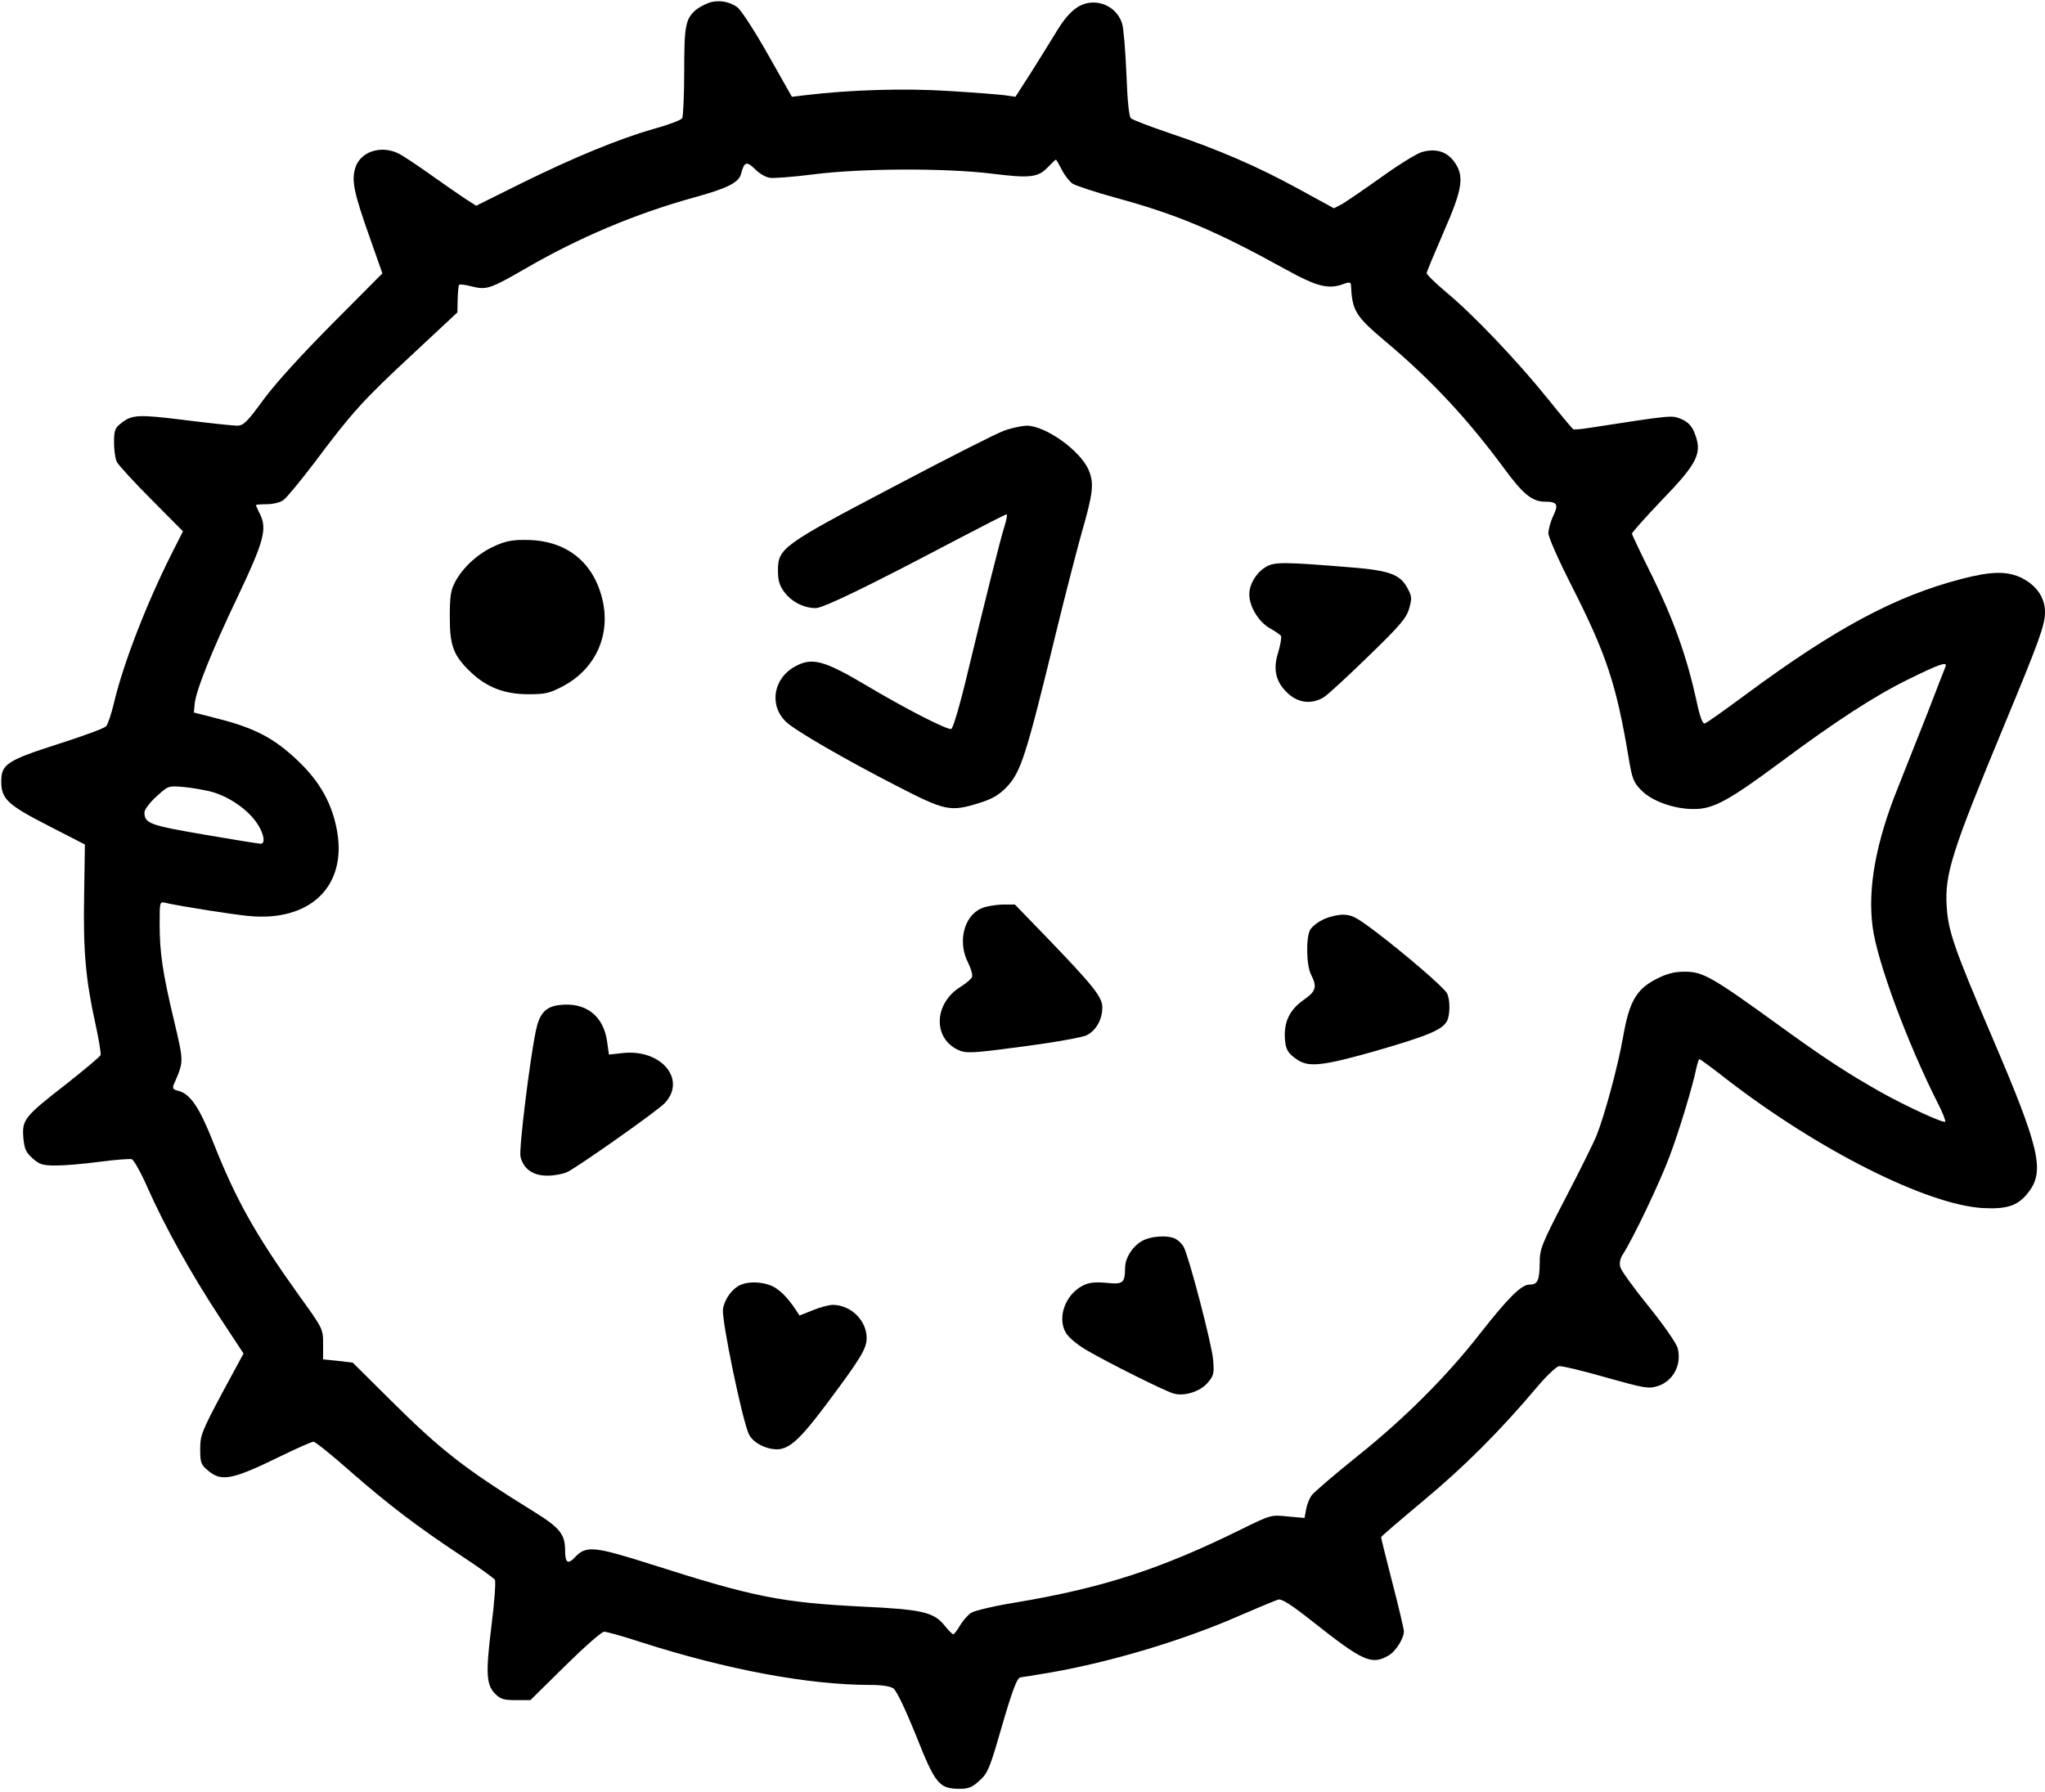
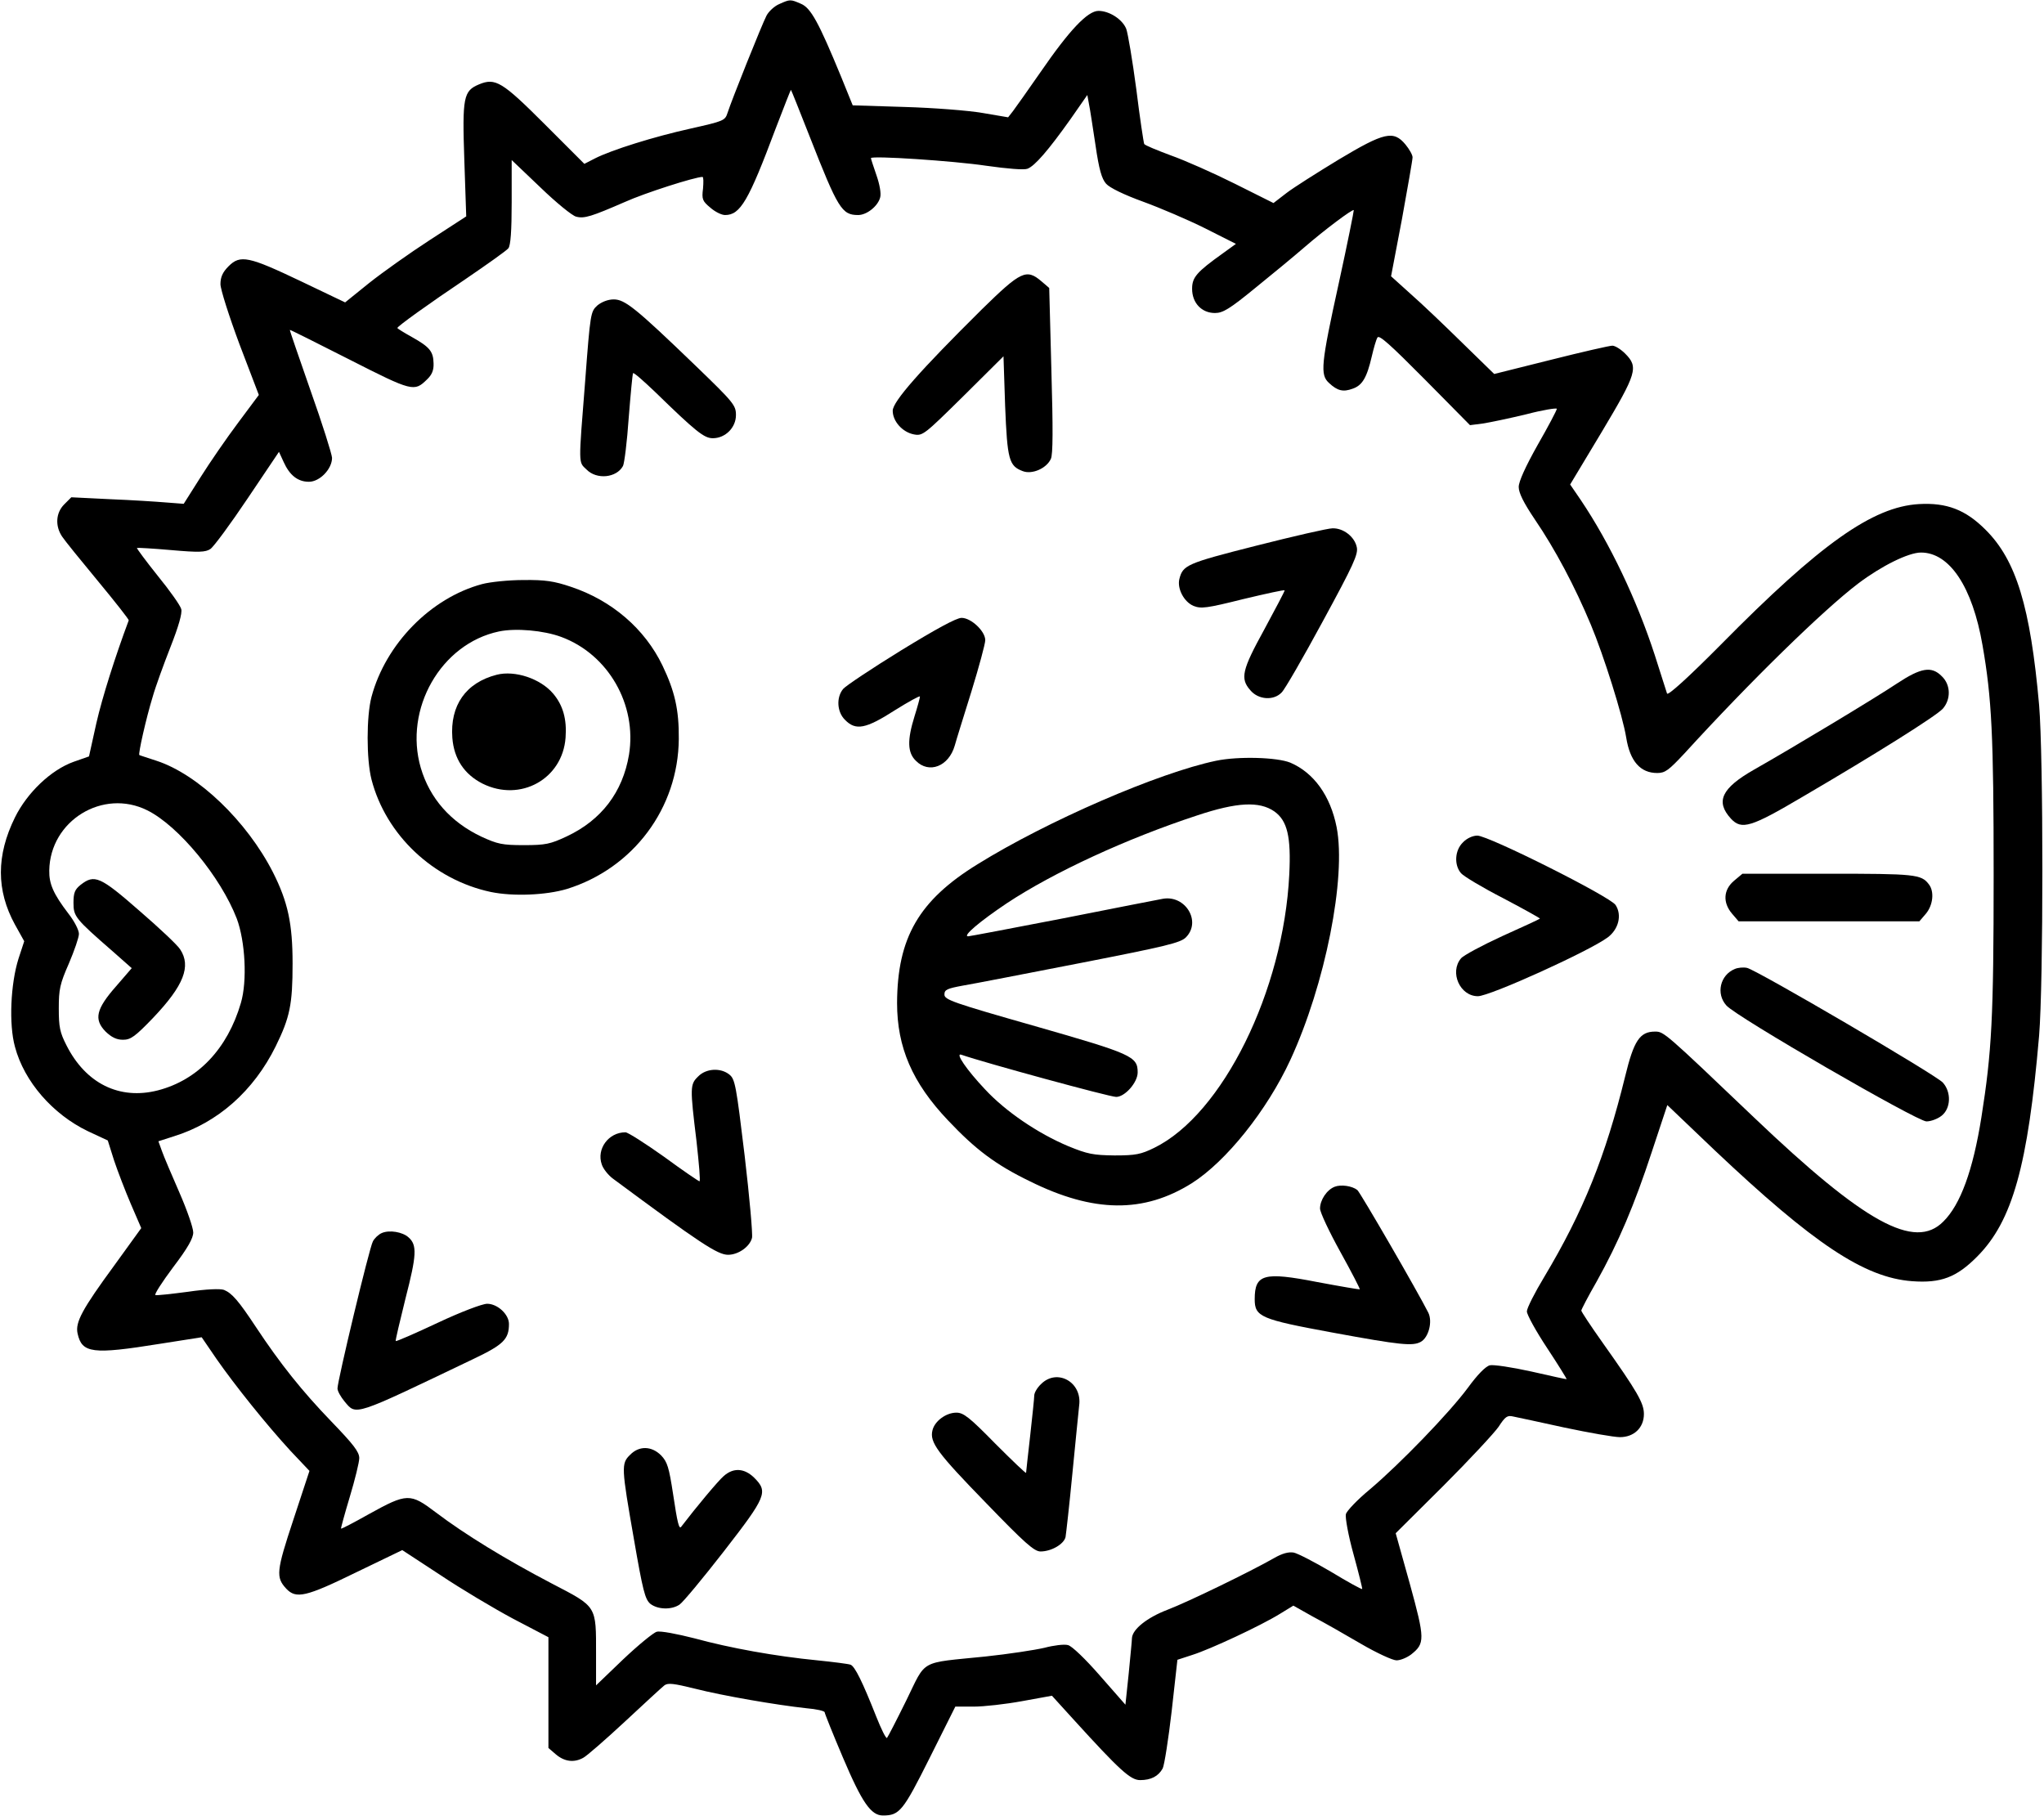
- <svg xmlns="http://www.w3.org/2000/svg" version="1.0" width="807pt" height="707pt" viewBox="0 0 807 707" preserveAspectRatio="xMidYMid meet">
-   <g transform="translate(0,707) scale(0.1,-0.1)" fill="#000000" stroke="none">
-     <path d="M2795 7058 c-16 -6 -38 -18 -49 -27 -41 -36 -46 -63 -46 -243 0 -95 -4 -179 -8 -185 -5 -7 -55 -26 -113 -42 -137 -39 -314 -112 -527 -217 l-173 -86 -42 27 c-23 15 -85 58 -137 95 -52 37 -109 75 -127 84 -70 35 -154 7 -172 -60 -14 -49 -3 -99 58 -271 l50 -142 -197 -198 c-121 -122 -226 -237 -272 -300 -66 -90 -79 -103 -105 -103 -16 0 -109 10 -205 22 -184 23 -210 22 -253 -13 -23 -18 -27 -28 -27 -75 0 -31 5 -65 11 -77 6 -12 67 -79 136 -148 l125 -126 -45 -89 c-100 -199 -190 -432 -227 -587 -10 -43 -24 -85 -31 -93 -6 -8 -91 -39 -188 -70 -203 -65 -226 -80 -226 -148 0 -69 24 -92 186 -175 l144 -74 -3 -201 c-4 -220 6 -331 44 -504 14 -63 23 -120 21 -126 -3 -7 -64 -58 -135 -114 -166 -129 -175 -141 -170 -211 4 -45 10 -59 37 -83 27 -24 39 -28 94 -28 34 0 112 7 172 15 61 8 117 12 125 10 8 -3 37 -54 63 -114 68 -153 170 -336 282 -507 l96 -146 -86 -159 c-79 -149 -85 -164 -85 -218 0 -54 3 -62 31 -85 53 -45 95 -37 289 58 63 31 121 56 127 56 7 0 72 -52 143 -115 153 -134 268 -221 440 -335 69 -45 128 -88 133 -95 4 -8 -2 -91 -14 -185 -23 -187 -20 -230 16 -266 20 -20 34 -24 81 -24 l57 0 137 135 c75 74 144 135 154 135 10 0 75 -18 145 -41 340 -109 662 -169 906 -169 45 0 78 -5 91 -14 12 -9 47 -82 89 -186 76 -192 91 -210 173 -210 34 0 49 6 78 33 32 29 40 49 83 198 47 162 65 209 79 209 4 0 57 9 117 19 241 42 528 128 750 226 72 31 139 59 150 62 14 3 53 -22 135 -87 200 -158 233 -173 301 -133 28 17 59 67 59 95 0 8 -20 94 -45 190 -25 97 -45 178 -45 181 0 3 76 68 168 145 160 133 301 274 447 447 37 44 76 81 87 83 10 2 94 -18 184 -44 150 -42 169 -46 204 -35 63 19 98 86 80 152 -6 19 -57 93 -115 164 -58 72 -108 141 -111 154 -4 15 -1 34 10 50 41 64 147 286 184 386 39 103 92 279 107 353 4 17 9 32 11 32 3 0 51 -35 107 -79 365 -282 792 -496 1012 -509 97 -5 140 10 180 63 65 84 44 174 -145 615 -149 348 -172 415 -178 513 -8 128 21 218 228 717 137 330 160 393 160 444 0 56 -32 104 -90 134 -58 29 -121 28 -240 -3 -261 -68 -498 -195 -852 -457 -81 -60 -153 -111 -160 -113 -9 -4 -20 25 -35 97 -37 167 -89 313 -173 484 -44 88 -80 164 -80 168 0 4 52 63 116 130 146 151 164 189 129 272 -10 24 -25 39 -50 50 -38 16 -34 16 -365 -35 -30 -5 -58 -7 -62 -5 -4 3 -51 59 -104 125 -117 145 -289 326 -396 415 -43 36 -78 70 -78 76 0 5 30 77 66 160 77 175 84 224 41 282 -30 39 -72 51 -126 36 -20 -6 -92 -50 -161 -100 -69 -49 -139 -97 -155 -106 l-31 -16 -139 76 c-164 90 -320 157 -511 221 -77 26 -144 52 -151 58 -8 8 -14 69 -18 177 -4 91 -11 179 -17 197 -15 49 -61 83 -113 83 -56 0 -99 -35 -151 -123 -21 -34 -64 -104 -97 -156 l-60 -93 -41 6 c-23 3 -123 11 -223 17 -172 11 -387 5 -568 -17 l-50 -6 -95 168 c-52 92 -106 175 -120 185 -32 24 -77 31 -115 17z m1395 -658 c11 -22 31 -47 43 -55 13 -8 88 -33 168 -55 246 -67 395 -130 674 -284 125 -69 169 -79 229 -56 19 7 26 6 27 -3 5 -104 17 -124 137 -225 180 -151 325 -307 470 -504 73 -99 109 -128 159 -128 48 0 54 -11 33 -55 -11 -22 -19 -53 -20 -68 0 -17 40 -107 95 -215 134 -265 173 -382 221 -667 15 -91 20 -103 53 -136 41 -41 127 -72 203 -72 78 -1 137 31 346 186 215 160 372 262 503 326 124 61 156 72 146 49 -3 -7 -35 -89 -71 -183 -37 -93 -89 -224 -115 -290 -88 -217 -122 -402 -101 -555 18 -135 135 -452 257 -694 19 -37 32 -70 29 -73 -7 -7 -156 62 -251 115 -137 77 -234 141 -417 274 -249 180 -288 203 -358 203 -44 0 -71 -7 -116 -30 -77 -40 -105 -89 -129 -228 -20 -113 -71 -303 -104 -387 -12 -30 -68 -143 -124 -250 -94 -182 -101 -199 -101 -255 -1 -70 -8 -85 -41 -85 -32 0 -86 -55 -195 -194 -130 -167 -297 -334 -482 -482 -92 -74 -174 -144 -182 -156 -9 -12 -19 -37 -22 -56 l-6 -33 -67 6 c-65 7 -67 6 -181 -50 -320 -158 -548 -232 -894 -290 -82 -13 -160 -32 -173 -40 -14 -9 -34 -32 -45 -51 -11 -19 -23 -34 -26 -34 -4 0 -19 15 -34 34 -43 53 -87 64 -323 75 -321 16 -431 38 -829 165 -229 73 -263 77 -306 31 -29 -31 -40 -24 -40 26 0 63 -21 89 -117 149 -281 174 -371 244 -579 451 l-142 141 -58 7 -59 6 0 60 c0 60 0 61 -97 195 -172 241 -247 375 -338 605 -53 134 -89 188 -137 200 -19 4 -23 10 -18 23 41 95 41 87 2 253 -45 189 -57 268 -57 383 0 86 0 88 22 83 44 -11 263 -46 328 -52 240 -24 387 113 351 330 -18 109 -67 199 -156 283 -91 87 -167 127 -305 163 l-105 27 3 32 c4 52 68 212 170 425 103 217 117 267 88 326 -9 17 -16 34 -16 36 0 1 19 3 43 3 23 0 53 7 65 16 13 9 67 75 122 147 148 198 192 247 387 428 l178 166 1 52 c1 28 3 54 6 57 3 3 26 0 52 -7 56 -14 72 -8 206 69 213 124 436 218 670 283 128 35 175 58 184 92 13 49 22 52 55 20 16 -17 43 -33 60 -35 16 -2 94 4 172 14 189 24 517 25 700 3 153 -19 185 -16 224 25 16 17 30 30 32 30 1 0 12 -18 23 -40z m-3355 -2455 c66 -18 137 -66 175 -118 30 -41 40 -87 19 -87 -7 0 -107 16 -223 36 -216 37 -236 44 -236 88 0 10 21 39 47 62 47 43 47 43 107 38 34 -3 84 -12 111 -19z" />
-     <path d="M3962 5370 c-29 -10 -226 -110 -438 -222 -438 -230 -454 -242 -454 -330 0 -40 6 -59 26 -86 29 -38 77 -62 123 -62 30 0 211 88 556 270 105 55 193 100 197 100 4 0 0 -21 -8 -47 -18 -57 -72 -274 -145 -576 -31 -131 -58 -221 -65 -224 -15 -5 -178 78 -339 174 -162 96 -210 109 -275 74 -88 -46 -107 -154 -38 -220 34 -33 230 -147 435 -252 194 -100 212 -104 328 -68 49 15 76 31 105 60 59 61 78 121 199 619 33 135 78 310 100 389 45 156 49 194 27 246 -33 77 -170 175 -245 175 -20 -1 -60 -9 -89 -20z" />
-     <path d="M1950 4914 c-64 -29 -123 -83 -153 -139 -18 -33 -22 -56 -22 -140 0 -114 14 -152 82 -217 62 -60 134 -88 227 -88 69 0 85 4 138 32 130 69 190 205 154 347 -37 147 -146 230 -301 230 -54 1 -82 -5 -125 -25z" />
-     <path d="M4993 4831 c-37 -23 -63 -68 -63 -107 0 -48 37 -108 80 -133 22 -12 42 -26 45 -31 3 -6 -2 -34 -11 -65 -22 -69 -9 -119 41 -164 42 -37 94 -41 140 -12 17 11 96 84 177 163 123 119 149 150 159 187 11 39 11 47 -7 80 -28 53 -70 69 -214 81 -279 23 -312 23 -347 1z" />
-     <path d="M3873 3485 c-70 -30 -95 -134 -52 -216 11 -23 18 -47 15 -55 -3 -7 -23 -25 -46 -39 -107 -67 -109 -207 -4 -251 29 -12 59 -10 253 16 122 16 235 36 251 45 36 19 60 62 60 109 0 41 -35 85 -222 279 l-123 127 -50 0 c-27 -1 -65 -7 -82 -15z" />
-     <path d="M5218 3439 c-21 -10 -42 -28 -48 -39 -17 -32 -15 -141 4 -177 24 -47 19 -65 -25 -96 -55 -38 -79 -81 -79 -142 1 -54 10 -72 52 -99 45 -29 102 -22 313 38 200 58 257 82 275 116 13 24 13 86 0 110 -12 23 -168 157 -283 244 -77 58 -93 66 -130 66 -23 -1 -59 -10 -79 -21z" />
-     <path d="M2205 3103 c-53 -7 -77 -34 -91 -104 -24 -117 -67 -467 -60 -494 12 -49 49 -75 106 -75 28 0 64 7 80 15 50 26 359 244 384 272 86 93 -15 213 -165 197 l-56 -6 -7 50 c-14 104 -86 159 -191 145z" />
-     <path d="M4503 2170 c-35 -21 -63 -66 -63 -102 -1 -62 -7 -68 -74 -61 -47 4 -70 1 -93 -11 -69 -35 -102 -126 -67 -186 11 -19 46 -48 84 -70 86 -50 308 -161 342 -170 41 -12 105 8 134 43 24 28 26 37 21 92 -5 60 -95 405 -116 444 -6 11 -20 25 -31 31 -31 17 -102 12 -137 -10z" />
-     <path d="M2925 2000 c-35 -14 -66 -57 -72 -97 -6 -43 78 -447 103 -495 16 -32 66 -58 110 -58 48 0 91 39 193 175 137 183 161 222 161 264 0 70 -63 131 -134 131 -14 0 -49 -9 -78 -21 l-53 -21 -15 23 c-33 50 -66 82 -97 95 -36 15 -87 17 -118 4z" />
+ <svg xmlns="http://www.w3.org/2000/svg" version="1.0" width="751pt" height="667pt" viewBox="0 0 751 667" preserveAspectRatio="xMidYMid meet">
+   <g transform="translate(0,667) scale(0.1,-0.1)" fill="#000000" stroke="none">
+     <path d="M2863 6655 c-17 -7 -39 -27 -47 -43 -17 -33 -128 -310 -143 -357 -9 -28 -14 -30 -134 -57 -136 -30 -292 -79 -353 -110 l-39 -20 -146 146 c-156 156 -181 171 -241 146 -57 -24 -62 -46 -54 -278 l7 -207 -134 -87 c-74 -48 -174 -119 -223 -158 l-88 -71 -161 77 c-193 92 -224 99 -267 56 -22 -22 -30 -40 -30 -66 0 -19 32 -119 70 -221 l71 -186 -76 -102 c-42 -56 -104 -146 -138 -200 l-62 -98 -65 5 c-36 3 -129 9 -206 12 l-142 7 -26 -26 c-31 -31 -34 -79 -8 -118 9 -14 69 -88 132 -164 63 -76 114 -141 113 -144 -50 -134 -97 -282 -119 -378 l-27 -122 -57 -20 c-83 -30 -170 -113 -215 -204 -69 -140 -69 -268 0 -394 l34 -61 -21 -64 c-29 -92 -36 -241 -13 -324 34 -128 139 -248 268 -310 l73 -34 23 -73 c13 -39 41 -112 62 -161 l38 -88 -99 -137 c-118 -161 -144 -209 -135 -250 16 -73 54 -78 303 -38 l153 24 54 -79 c69 -99 183 -241 272 -338 l70 -74 -59 -179 c-63 -190 -65 -212 -26 -254 36 -38 72 -30 256 60 l170 82 139 -91 c76 -51 197 -123 268 -161 l130 -68 0 -203 0 -204 28 -24 c31 -26 66 -31 100 -12 12 6 81 66 152 132 72 67 137 127 146 134 13 10 35 7 112 -12 102 -26 299 -60 410 -72 37 -3 67 -10 67 -15 0 -4 30 -79 67 -166 70 -165 103 -213 147 -213 61 0 74 16 172 212 l94 188 68 0 c37 0 117 9 177 20 l110 20 80 -88 c170 -187 209 -222 244 -222 40 0 67 14 83 43 6 12 21 107 33 211 l21 188 55 18 c64 20 251 107 322 151 l49 30 71 -40 c40 -21 119 -66 177 -100 58 -34 117 -61 131 -61 15 0 38 10 53 21 52 41 52 56 -4 260 l-52 186 175 174 c96 96 187 194 203 217 24 37 32 43 53 38 14 -3 100 -21 190 -41 90 -19 181 -35 203 -35 52 0 88 35 88 85 0 40 -24 82 -151 261 -44 62 -79 115 -79 119 0 4 25 52 56 106 81 145 139 282 203 477 l57 172 174 -166 c364 -344 550 -468 725 -481 106 -8 164 14 240 91 129 130 186 333 227 811 16 193 16 1027 0 1215 -32 360 -84 532 -197 644 -73 73 -142 100 -245 94 -169 -10 -361 -145 -727 -516 -118 -119 -195 -189 -198 -180 -2 7 -23 71 -45 141 -66 203 -165 411 -272 570 l-39 57 116 193 c129 216 136 238 86 288 -16 16 -37 29 -47 29 -10 0 -111 -23 -226 -52 l-208 -52 -118 115 c-64 63 -149 144 -189 179 l-72 65 40 210 c21 116 39 218 39 227 0 9 -12 30 -26 47 -44 53 -78 45 -245 -55 -79 -48 -166 -103 -192 -123 l-48 -37 -142 71 c-78 39 -184 86 -235 104 -51 19 -95 37 -98 42 -2 4 -16 95 -29 201 -14 106 -31 206 -37 222 -14 35 -62 66 -102 66 -40 0 -107 -71 -213 -225 -46 -66 -91 -130 -101 -143 l-18 -23 -94 16 c-52 9 -181 19 -286 22 l-191 6 -43 106 c-82 199 -111 252 -147 267 -39 17 -40 17 -80 -1z m112 -487 c104 -265 118 -288 178 -288 32 0 73 33 81 65 4 14 -2 48 -14 82 -11 32 -20 59 -20 62 0 10 304 -10 424 -28 78 -11 138 -16 151 -11 27 10 77 68 158 182 l62 89 6 -33 c4 -18 14 -86 24 -151 13 -90 23 -124 39 -142 13 -15 67 -41 136 -66 63 -23 166 -67 228 -98 l113 -57 -47 -34 c-98 -70 -114 -89 -114 -131 0 -52 35 -89 84 -89 29 0 54 15 148 92 62 50 143 117 180 149 75 65 178 142 182 137 1 -1 -23 -122 -55 -268 -66 -300 -69 -337 -36 -367 31 -29 52 -34 87 -21 35 12 52 40 70 118 7 30 16 62 21 70 6 11 47 -26 174 -154 l166 -168 47 6 c26 4 98 19 160 34 61 16 112 24 112 20 0 -5 -31 -64 -70 -132 -45 -80 -70 -135 -70 -155 0 -22 18 -58 59 -119 75 -110 147 -246 206 -387 47 -112 117 -334 130 -415 14 -87 52 -130 114 -130 29 0 42 10 100 72 241 264 509 526 638 624 86 65 185 114 231 114 105 0 189 -126 226 -340 34 -194 41 -332 41 -845 0 -525 -7 -650 -45 -890 -31 -195 -77 -321 -140 -383 -105 -106 -289 -5 -695 382 -329 314 -332 316 -364 316 -56 0 -78 -33 -110 -165 -72 -293 -154 -497 -297 -736 -35 -58 -64 -115 -64 -127 0 -12 33 -72 74 -134 41 -62 73 -114 72 -115 0 -1 -59 12 -129 28 -72 16 -140 26 -153 23 -16 -4 -46 -35 -81 -83 -69 -93 -249 -279 -360 -373 -46 -38 -85 -79 -88 -91 -3 -12 9 -79 28 -147 19 -69 33 -126 32 -128 -2 -2 -53 26 -114 63 -61 36 -123 68 -138 71 -19 3 -42 -3 -73 -21 -84 -48 -314 -160 -390 -189 -76 -29 -129 -72 -131 -104 0 -9 -6 -68 -12 -131 l-12 -114 -93 106 c-54 62 -104 110 -118 113 -14 4 -53 -1 -87 -10 -34 -8 -132 -23 -217 -32 -245 -25 -215 -8 -290 -161 -36 -73 -68 -135 -71 -138 -4 -3 -21 32 -39 77 -51 129 -79 186 -95 192 -8 3 -63 10 -122 16 -154 15 -320 45 -452 81 -63 16 -125 28 -138 24 -12 -3 -68 -49 -123 -101 l-100 -96 0 113 c0 182 5 174 -164 262 -168 88 -317 179 -424 260 -95 72 -106 72 -247 -6 -55 -31 -101 -55 -102 -53 -1 1 13 53 32 116 19 63 35 128 35 143 0 23 -22 51 -103 135 -107 111 -187 211 -277 347 -64 97 -88 124 -117 136 -14 5 -65 3 -133 -7 -61 -8 -115 -14 -119 -12 -5 2 24 47 65 102 54 71 74 107 74 128 0 17 -23 83 -51 147 -28 64 -57 132 -64 152 l-13 36 56 18 c162 50 294 167 375 331 52 106 62 153 62 304 0 146 -17 226 -72 335 -96 188 -275 360 -428 410 -33 11 -62 20 -63 21 -5 3 25 136 49 214 10 36 40 118 65 182 30 76 44 125 40 140 -3 13 -42 68 -86 122 -44 55 -78 101 -77 103 2 1 58 -2 126 -8 102 -9 126 -8 144 4 12 8 74 92 137 186 l115 171 17 -37 c22 -49 52 -73 93 -73 40 0 85 47 85 88 -1 15 -36 126 -79 247 -42 121 -77 221 -76 223 1 1 99 -48 219 -109 232 -118 238 -119 285 -73 18 17 25 34 24 59 -1 44 -14 60 -80 97 -29 16 -53 31 -53 33 0 6 114 88 251 180 79 54 150 104 157 113 8 11 12 62 12 170 l0 154 106 -101 c58 -56 117 -104 131 -107 30 -8 57 1 179 54 73 33 258 92 285 92 4 0 4 -19 2 -43 -5 -39 -2 -46 27 -70 17 -15 41 -27 54 -27 56 0 86 51 186 318 30 78 55 142 56 142 1 0 32 -78 69 -172z m-2434 -2475 c115 -57 270 -245 329 -398 31 -83 39 -229 15 -310 -49 -168 -158 -283 -305 -321 -141 -36 -265 25 -336 166 -24 47 -28 67 -28 135 0 70 4 90 37 165 20 47 37 96 37 109 0 14 -17 47 -39 75 -55 72 -71 109 -70 158 3 183 197 302 360 221z" />
+     <path d="M3607 5533 c-225 -223 -327 -338 -327 -372 0 -39 36 -79 78 -87 32 -6 38 -1 181 140 l148 147 6 -182 c8 -198 14 -221 65 -240 34 -13 87 10 103 45 8 16 8 113 2 325 l-8 303 -28 24 c-56 48 -76 38 -220 -103z" />
+     <path d="M2195 5548 c-25 -23 -26 -27 -45 -278 -25 -315 -25 -296 5 -325 37 -38 110 -31 134 13 5 10 15 89 21 177 7 88 14 162 16 164 3 3 39 -29 82 -70 149 -145 179 -169 211 -169 46 0 85 39 85 85 0 36 -8 46 -149 182 -219 211 -259 243 -300 243 -21 0 -44 -9 -60 -22z" />
+     <path d="M4615 4665 c-256 -65 -269 -71 -282 -123 -8 -35 17 -83 52 -98 28 -11 47 -9 183 25 84 20 152 35 152 32 0 -4 -34 -68 -75 -144 -82 -149 -89 -180 -51 -223 29 -35 86 -39 115 -8 11 10 79 128 151 261 113 208 131 247 125 273 -8 38 -49 70 -89 69 -17 0 -143 -29 -281 -64z" />
+     <path d="M1771 4524 c-189 -51 -354 -220 -406 -414 -19 -72 -19 -230 0 -304 53 -204 227 -368 438 -413 82 -17 203 -12 280 11 244 76 409 297 411 551 1 108 -15 176 -60 270 -65 135 -186 239 -336 289 -62 21 -95 26 -175 25 -54 0 -122 -7 -152 -15z m291 -194 c173 -64 279 -249 249 -433 -23 -137 -101 -240 -229 -300 -60 -28 -77 -32 -157 -32 -80 0 -97 4 -156 31 -114 54 -190 141 -223 253 -63 216 74 456 287 501 62 13 164 4 229 -20z" />
+     <path d="M1825 4191 c-113 -29 -172 -112 -163 -232 6 -77 44 -134 111 -168 139 -69 294 17 305 169 5 67 -9 118 -45 161 -47 56 -141 87 -208 70z" />
+     <path d="M3310 4280 c-107 -66 -203 -130 -212 -141 -26 -31 -23 -85 7 -114 39 -40 76 -33 182 35 51 32 93 55 93 51 0 -5 -9 -38 -20 -73 -27 -87 -26 -133 5 -163 48 -49 121 -21 143 56 5 19 33 108 61 198 28 91 51 176 51 189 0 33 -52 82 -87 82 -19 0 -94 -41 -223 -120z" />
+     <path d="M6970 4159 c-81 -54 -378 -233 -526 -317 -119 -68 -142 -117 -84 -180 39 -42 74 -31 262 80 275 161 491 297 516 324 30 34 30 87 -3 119 -38 39 -77 32 -165 -26z" />
+     <path d="M4468 3875 c-211 -44 -620 -221 -876 -380 -216 -133 -295 -270 -296 -510 0 -163 56 -293 187 -431 101 -107 175 -163 301 -224 234 -116 418 -118 595 -7 126 80 276 267 362 453 128 277 206 670 170 855 -23 116 -84 200 -170 237 -49 20 -192 24 -273 7z m214 -186 c48 -34 62 -93 55 -232 -21 -427 -245 -881 -496 -1004 -49 -24 -68 -28 -146 -28 -79 1 -99 5 -170 34 -112 47 -231 128 -306 209 -67 71 -111 135 -87 127 87 -30 545 -155 569 -155 32 0 79 53 79 90 0 59 -21 68 -377 170 -302 86 -333 97 -333 116 0 18 9 22 68 33 37 6 231 44 432 83 312 61 367 74 387 94 58 58 -1 156 -84 142 -16 -3 -181 -35 -367 -72 -186 -36 -344 -66 -349 -66 -22 0 43 55 143 122 171 113 439 237 698 322 147 49 229 53 284 15z" />
+     <path d="M5375 3575 c-30 -29 -33 -83 -7 -113 9 -11 79 -53 155 -92 76 -40 137 -74 135 -75 -2 -2 -64 -31 -138 -64 -74 -34 -143 -71 -152 -82 -43 -51 -4 -139 62 -139 44 0 410 166 477 216 40 30 53 82 29 119 -20 31 -467 255 -508 255 -17 0 -39 -10 -53 -25z" />
+     <path d="M6371 3434 c-39 -33 -42 -80 -7 -121 l24 -28 332 0 332 0 24 28 c26 31 32 81 11 108 -28 37 -50 39 -371 39 l-314 0 -31 -26z" />
+     <path d="M6374 3110 c-54 -22 -70 -91 -31 -134 35 -41 701 -426 735 -426 16 0 41 9 56 21 34 27 36 87 4 122 -27 29 -683 413 -719 421 -13 3 -34 1 -45 -4z" />
+     <path d="M2565 2715 c-30 -29 -30 -40 -6 -237 9 -82 15 -148 11 -148 -3 0 -62 40 -130 90 -69 49 -133 90 -142 90 -62 0 -107 -61 -87 -118 5 -16 24 -40 42 -53 321 -238 384 -279 422 -279 38 0 80 30 88 62 3 13 -9 149 -27 302 -31 257 -35 281 -56 298 -32 26 -86 23 -115 -7z" />
+     <path d="M4904 2310 c-29 -11 -54 -49 -54 -80 0 -14 34 -86 75 -160 41 -74 73 -136 71 -137 -1 -1 -72 11 -157 27 -195 38 -229 29 -229 -63 0 -65 21 -74 287 -123 250 -46 293 -50 323 -34 29 16 44 74 28 107 -37 74 -250 442 -261 451 -19 15 -60 21 -83 12z" />
+     <path d="M1403 2140 c-12 -5 -27 -19 -33 -31 -13 -23 -130 -512 -130 -540 0 -10 12 -31 26 -48 44 -52 28 -57 475 157 109 52 129 72 129 128 0 35 -42 74 -80 74 -18 0 -97 -30 -182 -70 -83 -39 -152 -69 -154 -67 -2 1 15 72 36 157 41 159 43 196 11 224 -22 20 -70 28 -98 16z" />
+     <path d="M3825 1585 c-14 -13 -25 -32 -25 -42 0 -10 -7 -76 -15 -148 -8 -71 -15 -133 -15 -136 0 -4 -51 45 -113 107 -95 97 -117 114 -143 114 -38 0 -80 -31 -88 -65 -11 -44 18 -83 197 -267 142 -147 177 -178 200 -178 40 0 86 27 92 53 2 12 14 117 25 232 11 116 23 229 25 251 12 86 -81 138 -140 79z" />
+     <path d="M2315 1325 c-33 -32 -32 -46 14 -309 33 -191 41 -221 60 -238 28 -22 79 -23 108 -3 13 9 86 97 163 196 156 201 163 218 111 270 -36 35 -76 38 -112 6 -20 -17 -101 -114 -156 -186 -8 -11 -14 13 -30 120 -15 98 -21 118 -44 142 -35 35 -81 36 -114 2z" />
+     <path d="M296 3419 c-21 -17 -26 -29 -26 -66 0 -50 6 -58 145 -179 l69 -61 -57 -66 c-74 -84 -83 -122 -39 -167 22 -21 40 -30 64 -30 28 0 44 11 112 82 111 117 139 188 98 250 -9 15 -77 79 -150 142 -144 126 -165 135 -216 95z" />
  </g>
</svg>
